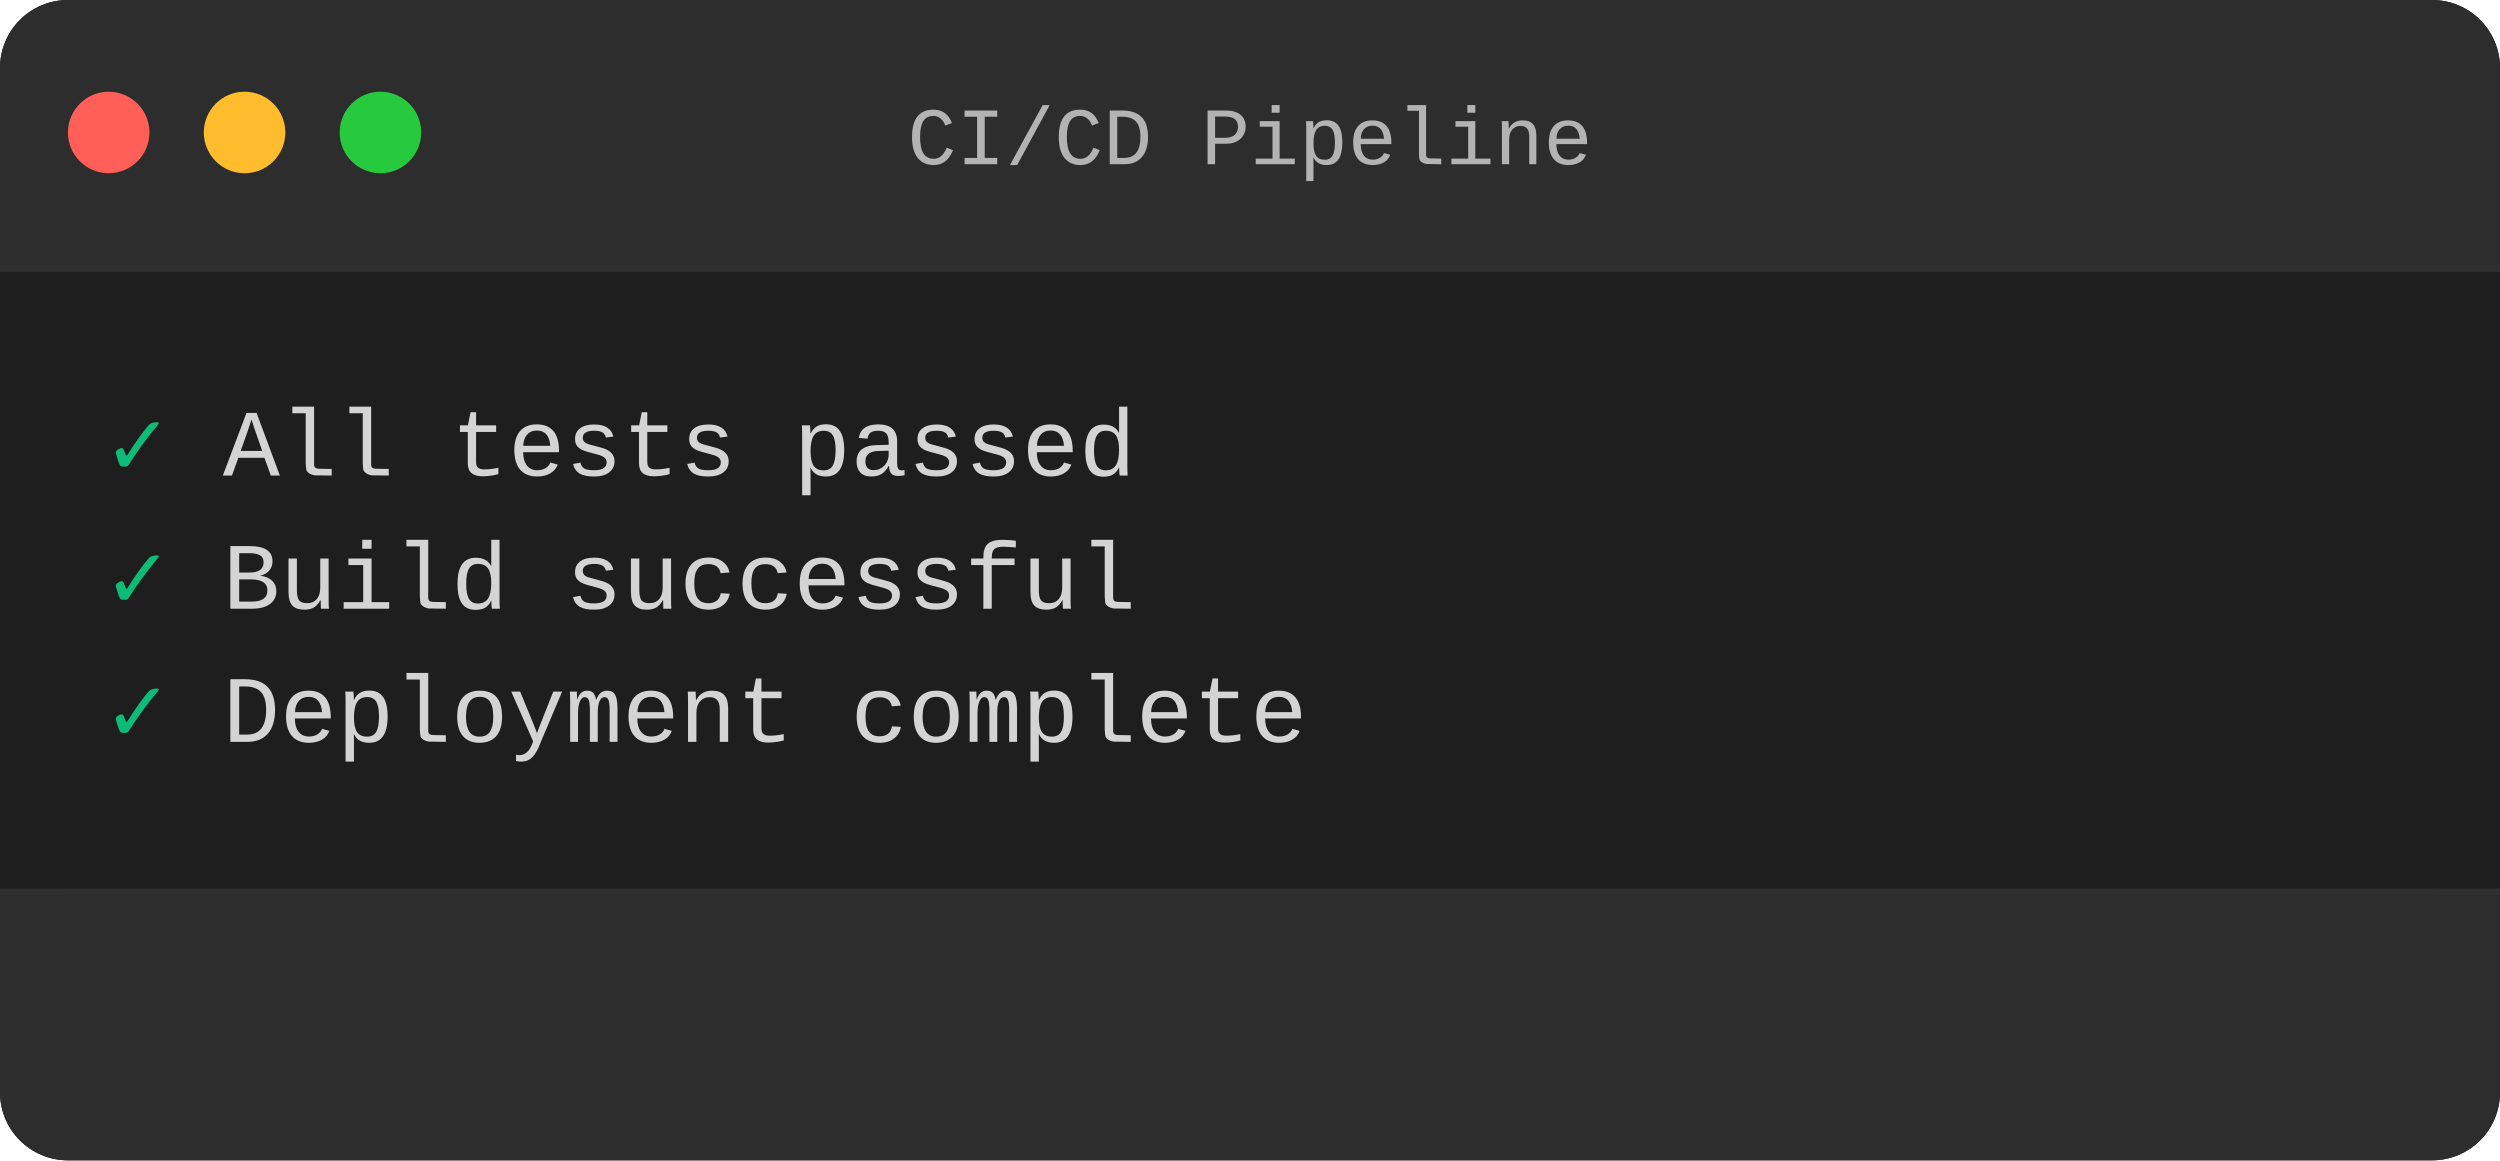
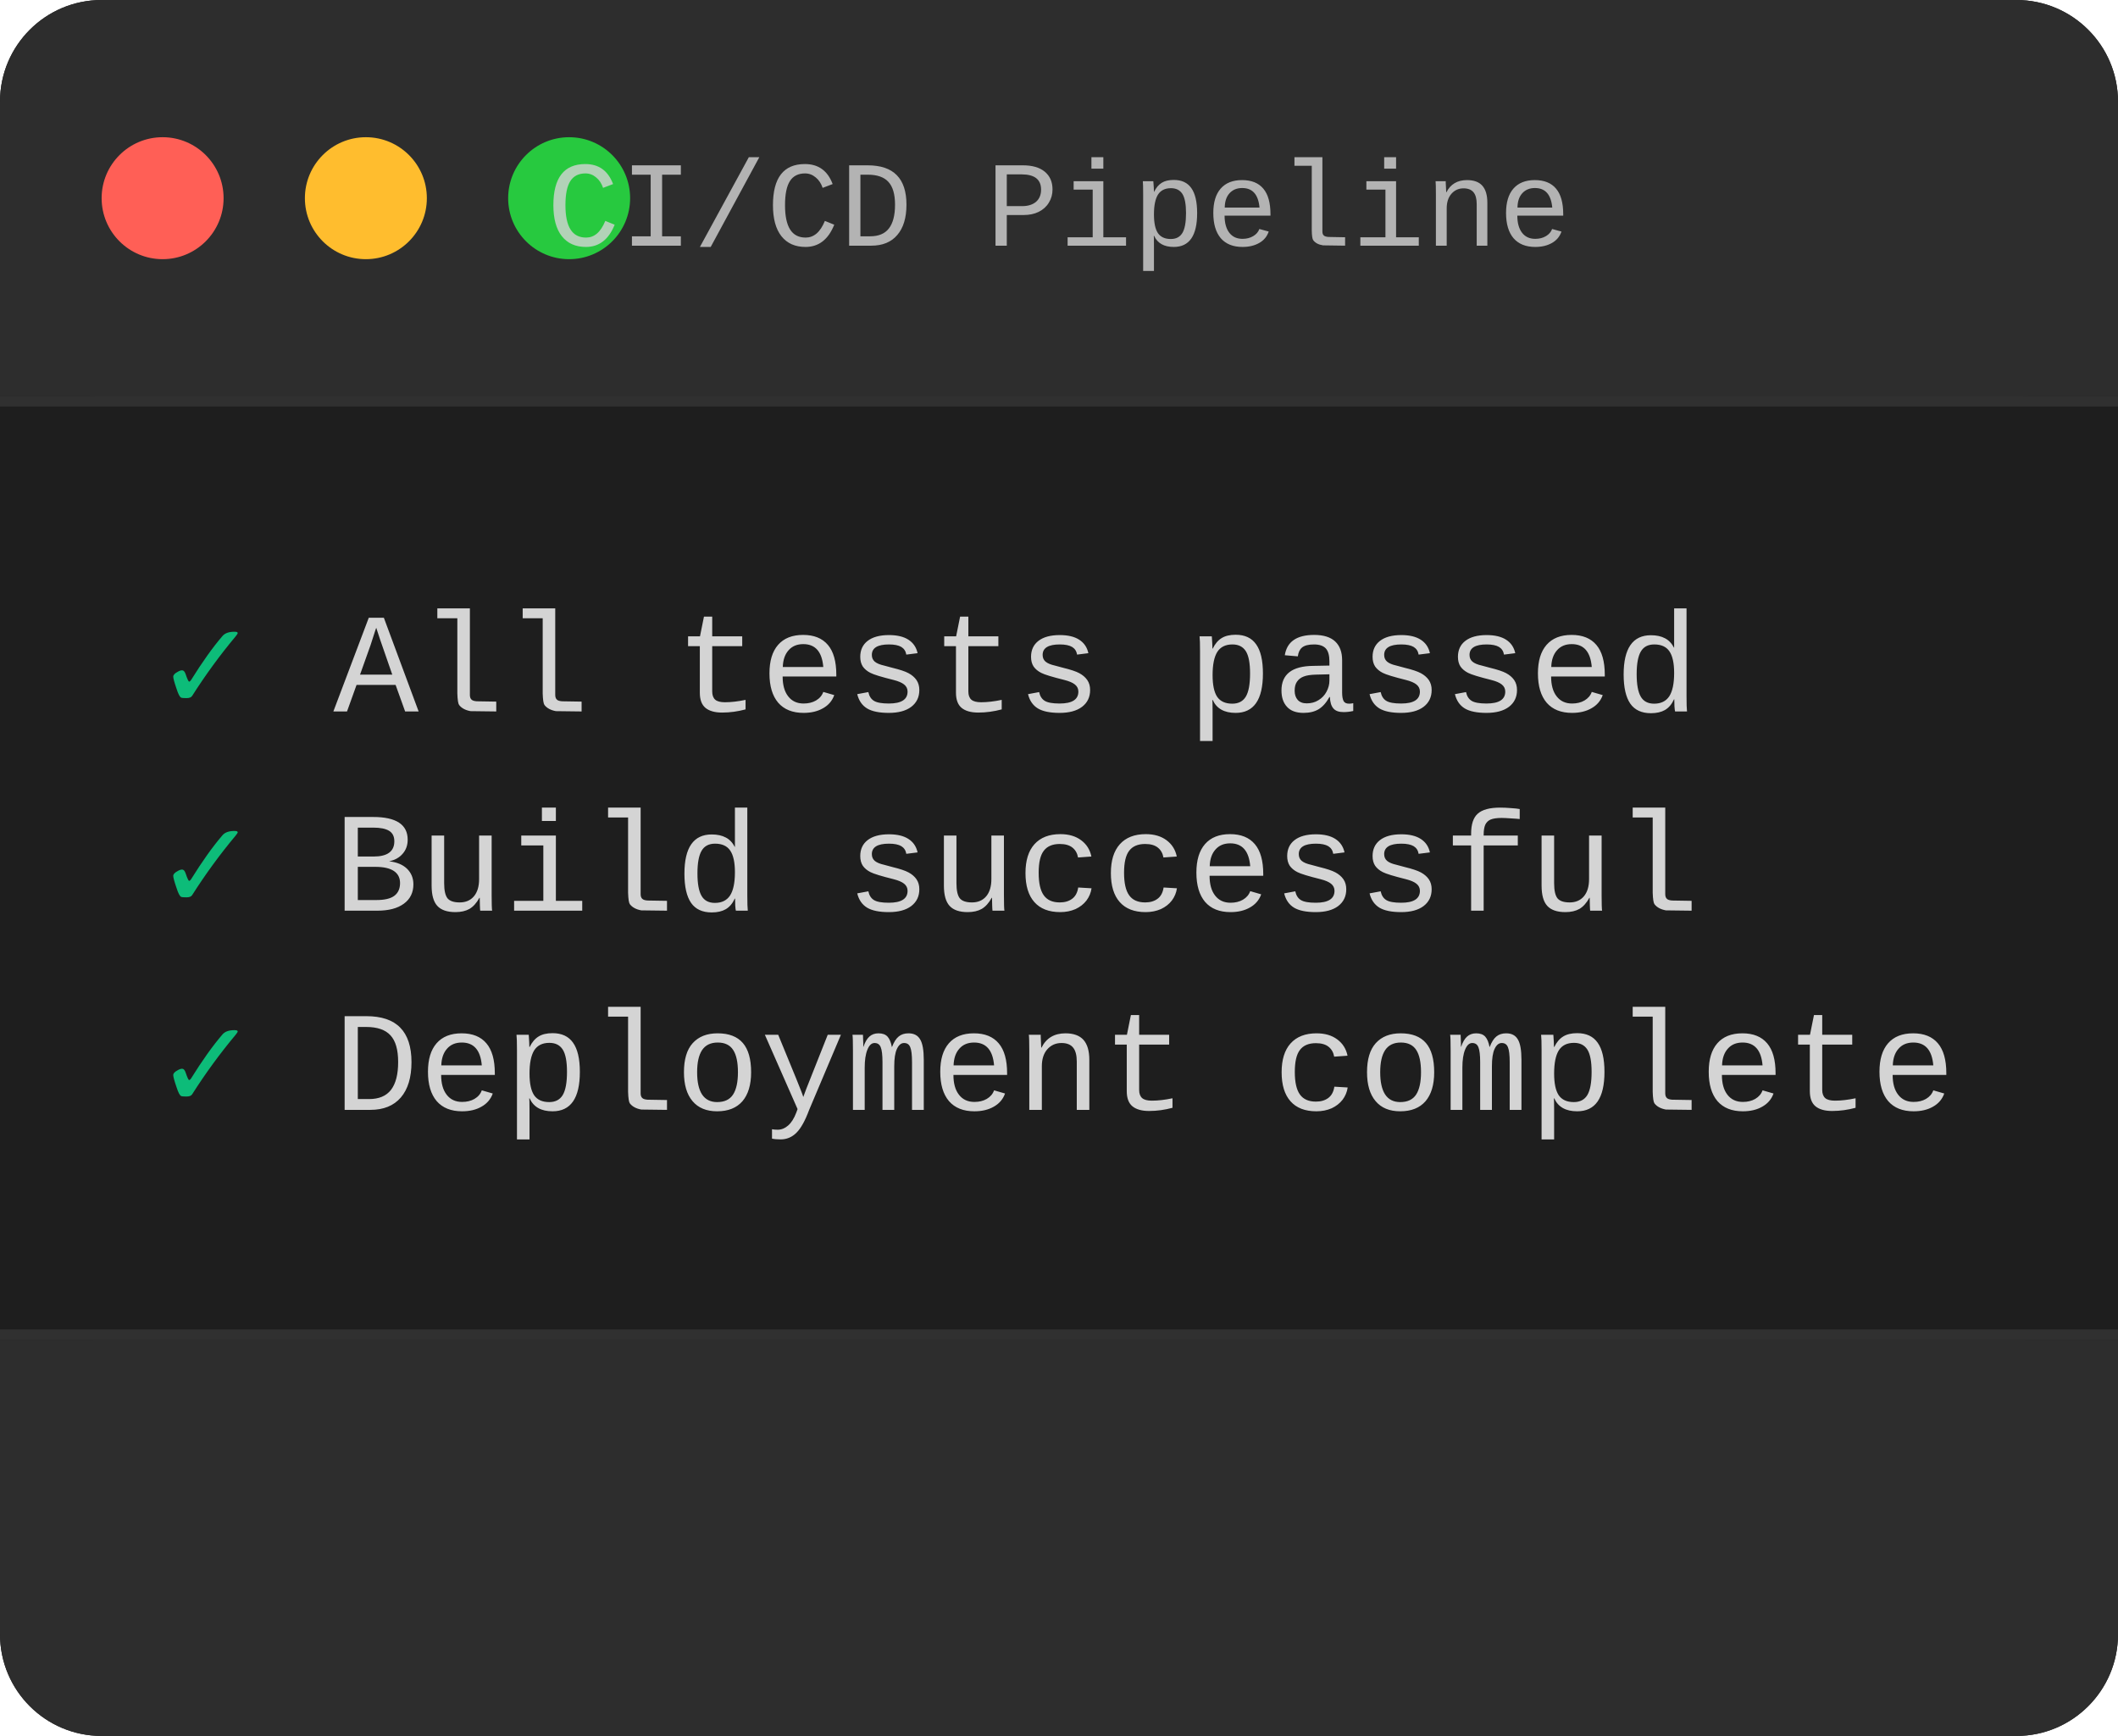
- <svg xmlns="http://www.w3.org/2000/svg" viewBox="0 0 368 170.8" width="368" height="170.8">
-   <rect x="0" y="0" width="368" height="170.8" fill="#1e1e1e" rx="10" ry="10" />
+ <svg xmlns="http://www.w3.org/2000/svg" viewBox="0 0 208.4 170.8" width="208.4" height="170.8">
+   <rect x="0" y="0" width="208.4" height="170.8" fill="#1e1e1e" rx="10" ry="10" />
  <g class="title-bar">
-     <rect x="0" y="0" width="368" height="39" fill="#2d2d2d" rx="10" ry="10" />
-     <rect x="0" y="29" width="368" height="10" fill="#2d2d2d" />
-     <line x1="0" y1="39.5" x2="368" y2="39.5" stroke="#d4d4d41a" stroke-width="1" />
+     <rect x="0" y="0" width="208.4" height="39" fill="#2d2d2d" rx="10" ry="10" />
+     <rect x="0" y="29" width="208.4" height="10" fill="#2d2d2d" />
+     <line x1="0" y1="39.5" x2="208.4" y2="39.5" stroke="#d4d4d41a" stroke-width="1" />
    <circle cx="16" cy="19.5" r="6" fill="#ff5f56" />
    <circle cx="36" cy="19.5" r="6" fill="#ffbd2e" />
    <circle cx="56" cy="19.5" r="6" fill="#27c93f" />
-     <text x="184" y="24.17" fill="#d4d4d4" font-family="'SF Mono', 'Monaco', 'Menlo', 'Ubuntu Mono', 'Consolas', 'Courier New', monospace" font-size="12" text-anchor="middle" opacity="0.8">CI/CD Pipeline</text>
+     <text x="104.2" y="24.17" fill="#d4d4d4" font-family="'SF Mono', 'Monaco', 'Menlo', 'Ubuntu Mono', 'Consolas', 'Courier New', monospace" font-size="12" text-anchor="middle" opacity="0.8">CI/CD Pipeline</text>
  </g>
  <g class="text">
    <text y="70" font-family="'SF Mono', 'Monaco', 'Menlo', 'Ubuntu Mono', 'Consolas', 'Courier New', monospace" font-size="14" xml:space="preserve">
      <tspan x="16" fill="#0dbc79">✓</tspan>
      <tspan x="24.4" fill="#d4d4d4"> All tests passed</tspan>
    </text>
    <text y="89.6" font-family="'SF Mono', 'Monaco', 'Menlo', 'Ubuntu Mono', 'Consolas', 'Courier New', monospace" font-size="14" xml:space="preserve">
      <tspan x="16" fill="#0dbc79">✓</tspan>
      <tspan x="24.4" fill="#d4d4d4"> Build successful</tspan>
    </text>
    <text y="109.2" font-family="'SF Mono', 'Monaco', 'Menlo', 'Ubuntu Mono', 'Consolas', 'Courier New', monospace" font-size="14" xml:space="preserve">
      <tspan x="16" fill="#0dbc79">✓</tspan>
      <tspan x="24.4" fill="#d4d4d4"> Deployment complete</tspan>
    </text>
  </g>
  <g class="footer">
-     <line x1="0" y1="131.3" x2="368" y2="131.3" stroke="#d4d4d41a" stroke-width="1" />
-     <rect x="0" y="131.8" width="368" height="39" fill="#2d2d2d" rx="10" ry="10" />
-     <rect x="0" y="131.8" width="368" height="10" fill="#2d2d2d" />
+     <line x1="0" y1="131.3" x2="208.4" y2="131.3" stroke="#d4d4d41a" stroke-width="1" />
+     <rect x="0" y="131.8" width="208.4" height="39" fill="#2d2d2d" rx="10" ry="10" />
+     <rect x="0" y="131.8" width="208.4" height="10" fill="#2d2d2d" />
  </g>
</svg>
